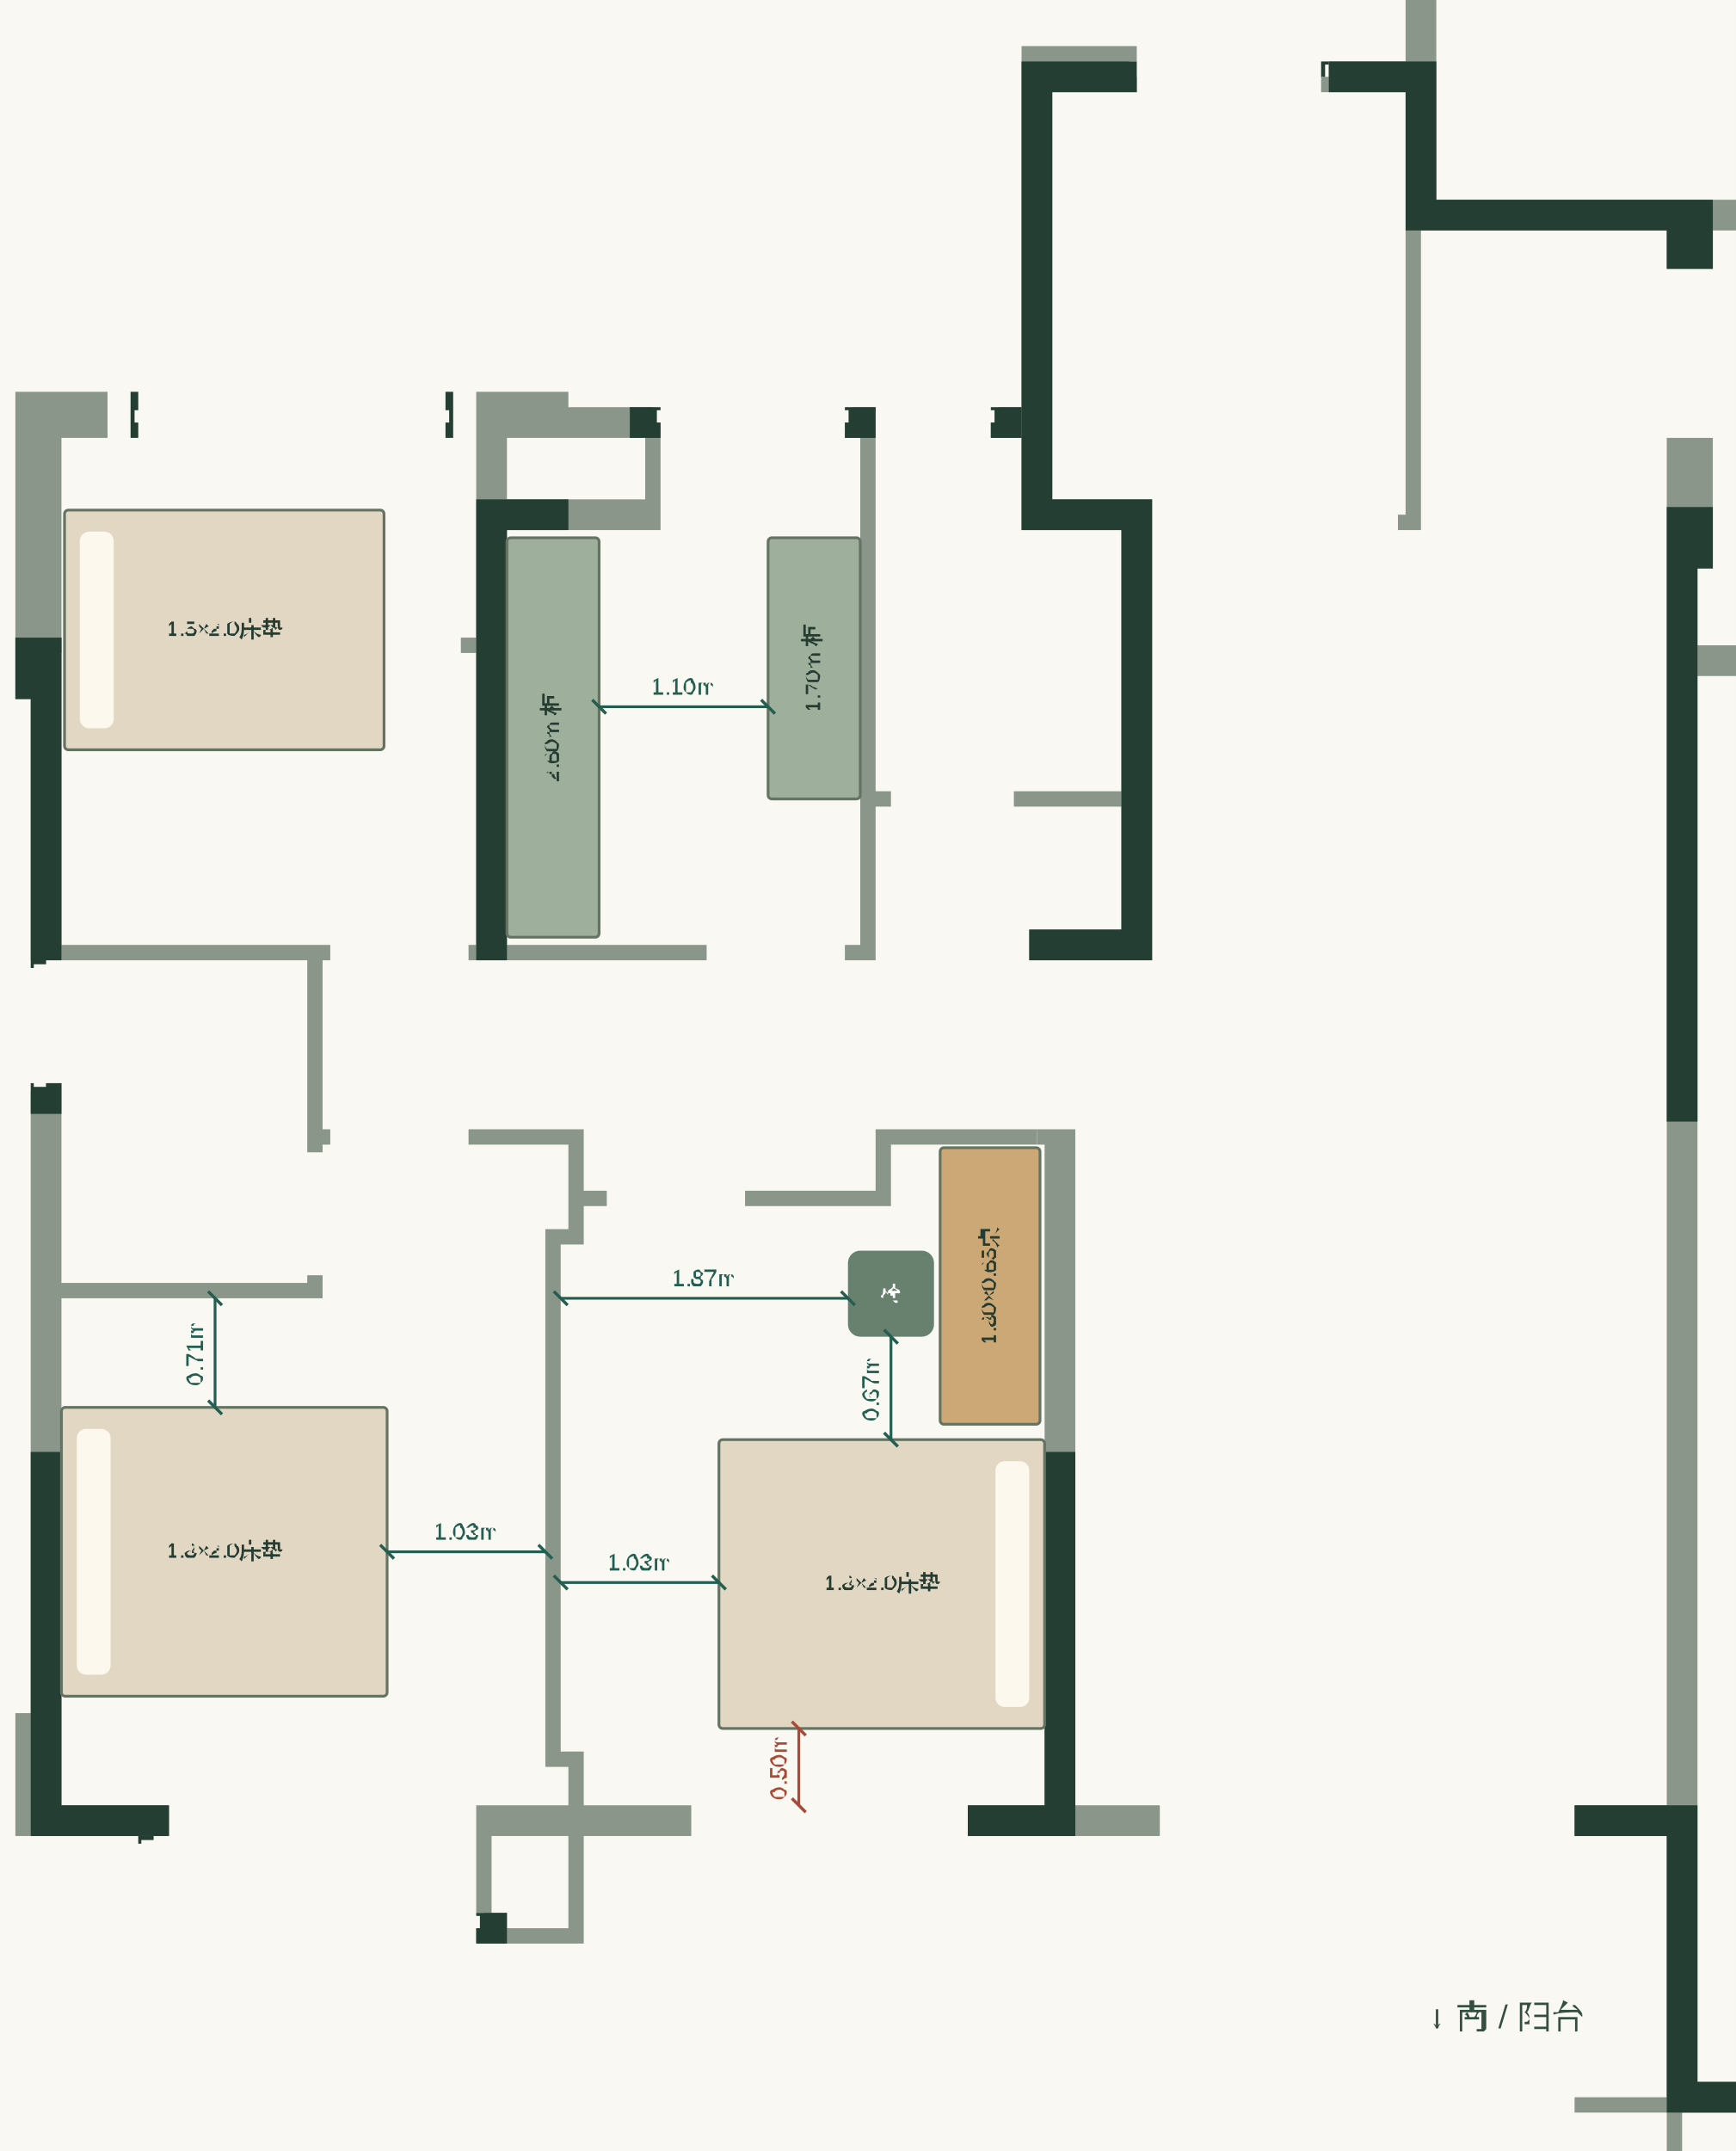
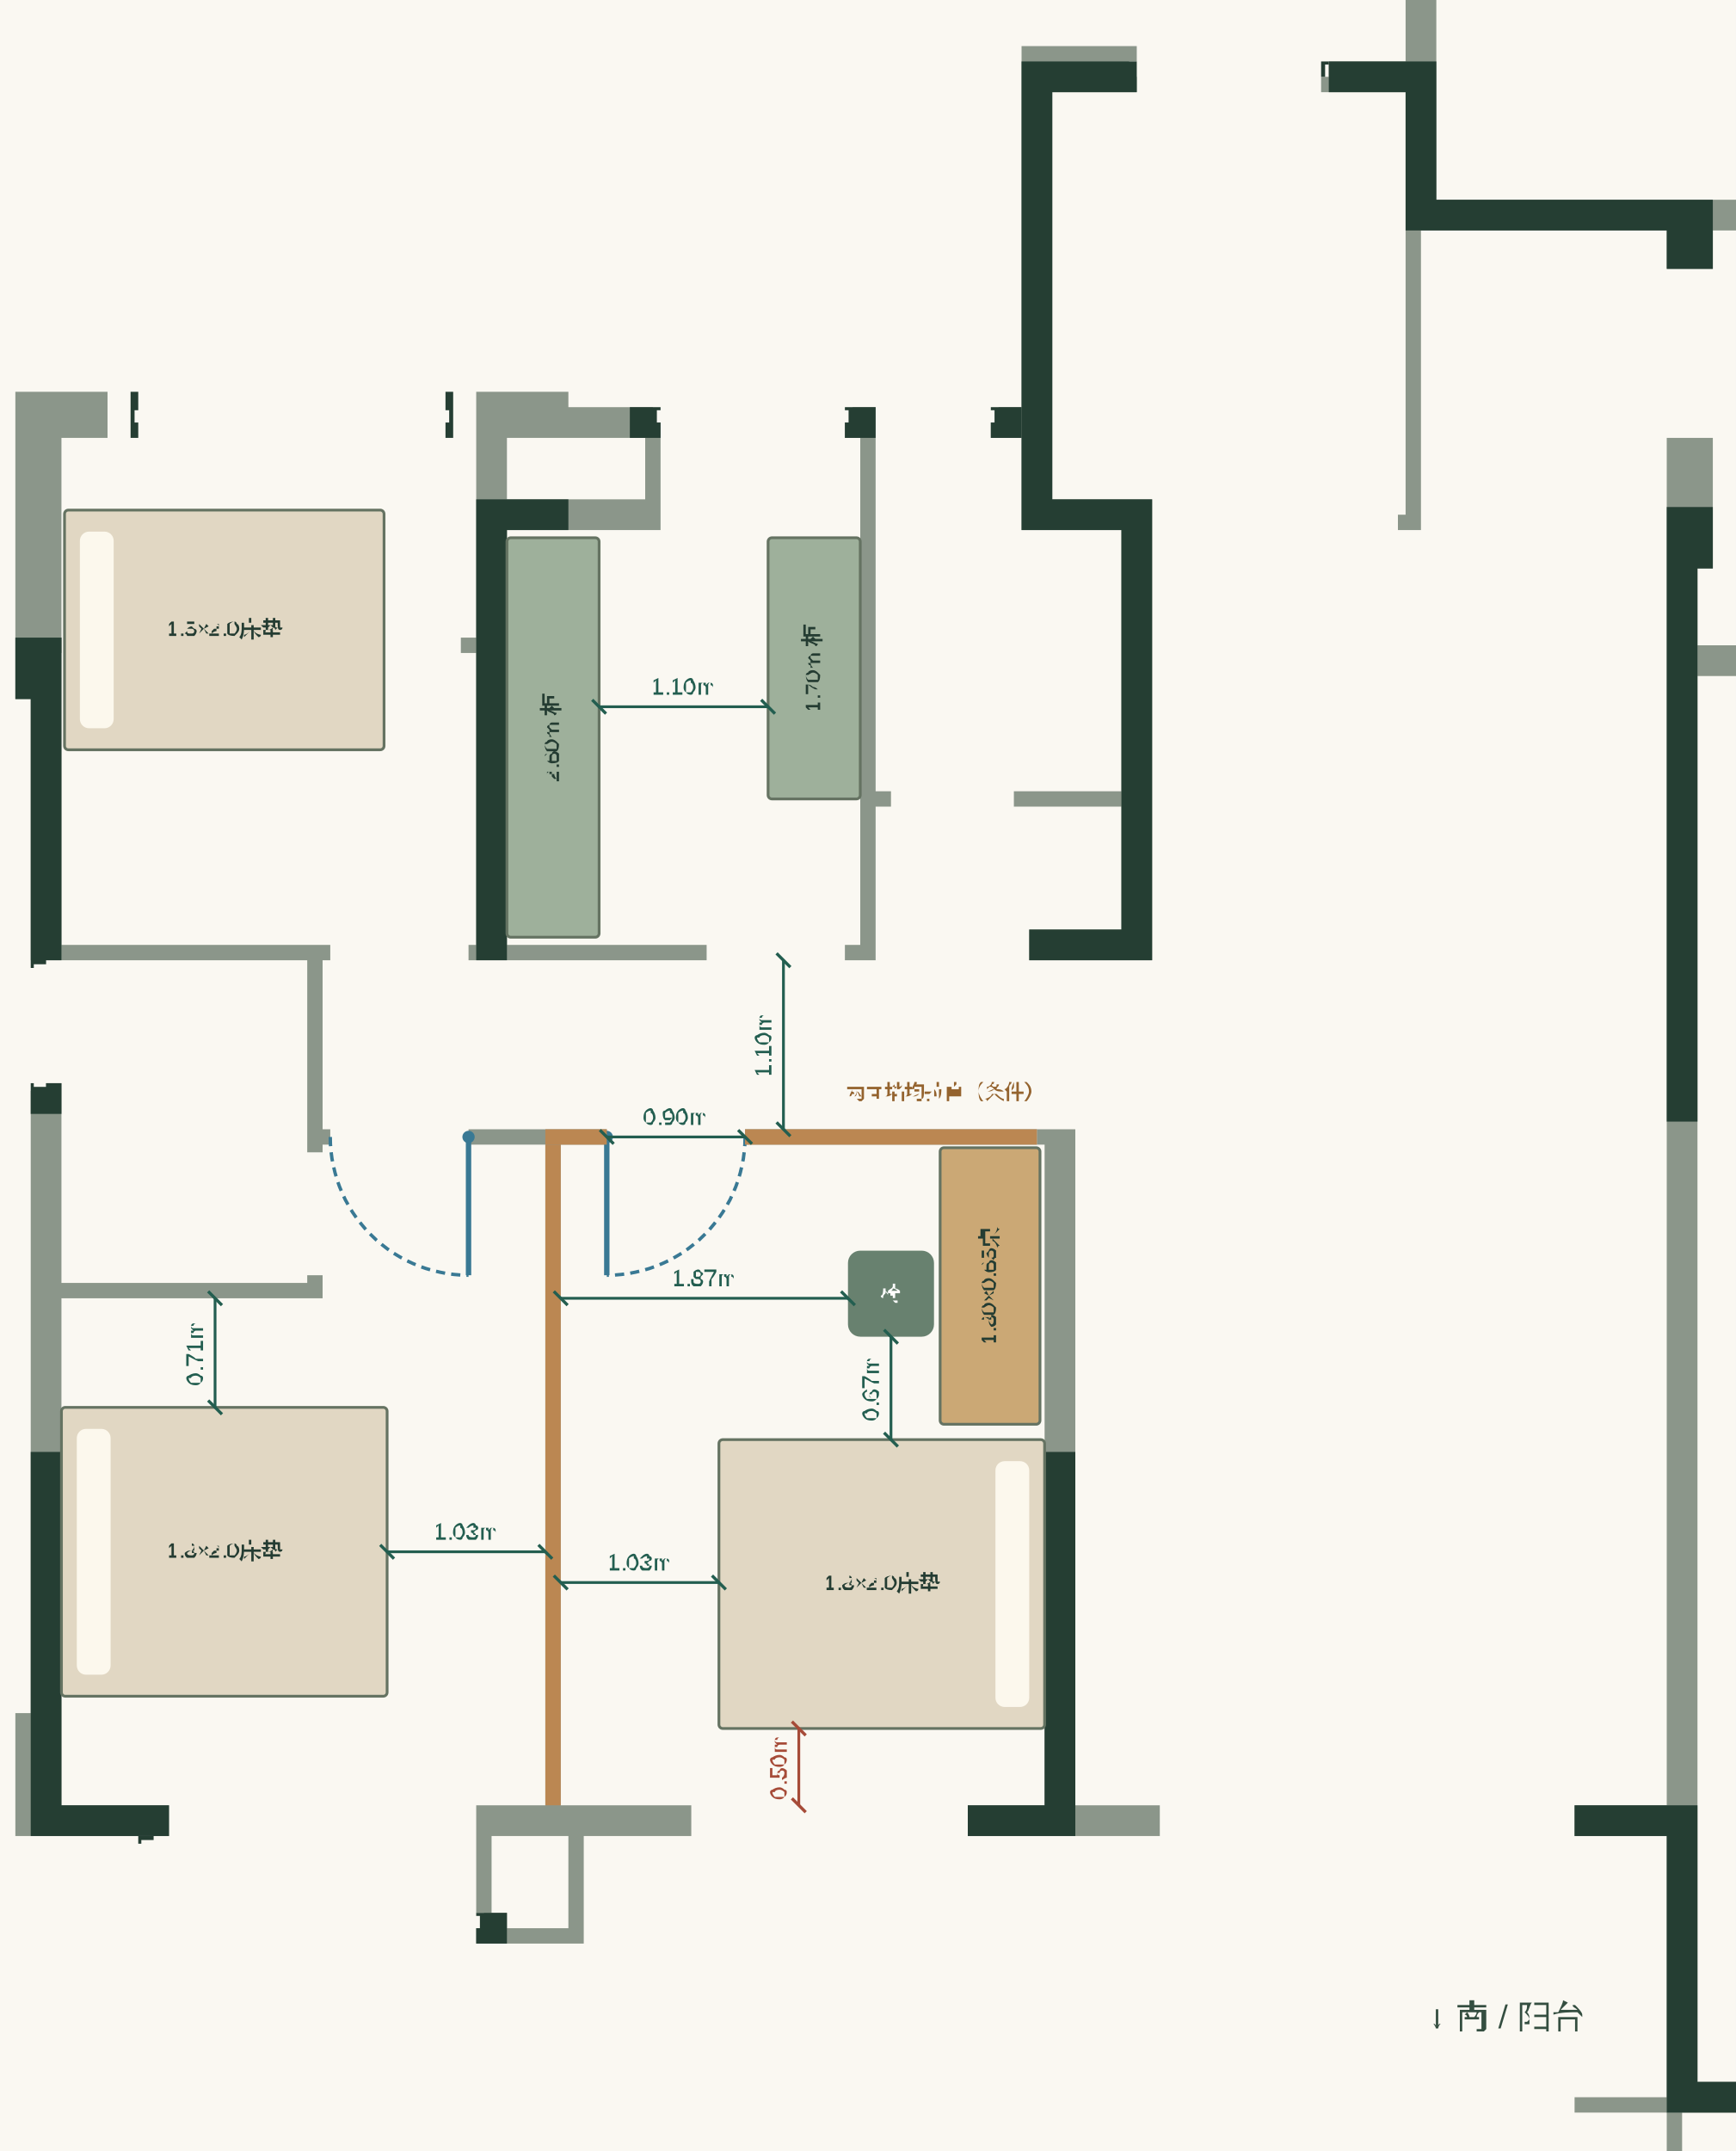
<svg xmlns="http://www.w3.org/2000/svg" viewBox="-.3 -.3 11.3 14" role="img" aria-label="04 集中收纳＋主卧电竞尺寸俯视图">
  <style>text{font-family:Arial,'PingFang SC',sans-serif}</style>
  <rect x="-.3" y="-.3" width="11.3" height="14" fill="#faf8f2" />
  <g fill="#8b968a">
    <path d="M11.45,-3.9L11.45,-2.65L11.65,-2.65L11.65,-3.9L13.85,-3.9L13.85,-1.7L13.4,-1.7L13.4,-1.5L13.85,-1.5L13.95,-1.5L14.25,-1.5L14.35,-1.5L14.45,-1.5L14.45,-1.5L14.55,-1.5L14.55,-1.8L14.45,-1.8L14.05,-1.8L14.05,-4.1L14.05,-4.3L13.1,-4.3L13.1,-4.1L11.55,-4.1L11.45,-4.1L11.35,-4.1L11.35,-4.08L11.35,-4L11.3,-4L11.3,-3.9L11.35,-3.9L11.45,-3.9Z" fill-rule="evenodd" />
    <path d="M8.35,0.3L8.85,0.3L8.85,1.1L8.85,1.2L8.85,3.05L8.8,3.05L8.8,3.15L8.95,3.15L8.95,1.2L10.55,1.2L10.55,1.45L10.85,1.45L10.85,1.2L11.55,1.2L11.65,1.2L12.55,1.2L12.55,1L11.65,1L11.65,0.7L11.45,0.7L11.45,1L10.85,1L9.05,1L9.05,0.1L9.05,-2.4L9.05,-3.9L9.75,-3.9L9.75,-4.1L9.75,-4.1L9.8,-4.1L9.8,-4.12L9.8,-4.3L8.85,-4.3L8.85,-4.1L8.85,-2.4L8.85,0.1L8.75,0.1L8.35,0.1L8.35,0.12L8.35,0.2L8.3,0.2L8.3,0.3L8.35,0.3Z" fill-rule="evenodd" />
    <path d="M13.75,1.2L14.35,1.2L14.55,1.2L15.35,1.2L15.35,1L14.55,1L14.55,0.6L14.45,0.6L14.35,0.6L14.25,0.6L14.15,0.6L14.15,0.95L13.75,0.95L13.75,1L13.75,1.2Z" fill-rule="evenodd" />
    <path d="M7,3.15L7,4.85L6.3,4.85L6.3,4.95L7,4.95L7,5.75L6.4,5.75L6.4,5.95L7.2,5.95L7.2,5.85L7.2,4.85L7.2,3.15L7.2,3.05L7.2,2.95L6.55,2.95L6.55,0.3L7.05,0.3L7.1,0.3L7.1,0.2L7.05,0.2L7.05,0.12L7.05,0.1L7.1,0.1L7.1,0L7.05,0L6.35,0L6.35,0.1L6.35,2.35L6.2,2.35L6.2,2.45L6.15,2.45L6.15,2.55L6.2,2.55L6.35,2.55L6.35,3.15L7,3.15Z" fill-rule="evenodd" />
    <path d="M12.5,3.2L12.5,3.9L12.25,3.9L12.25,4.1L12.6,4.1L12.6,5.5L12.9,5.5L12.9,5.4L12.7,5.4L12.7,4L12.7,3.4L14.15,3.4L15.2,3.4L15.2,3.725L15.3,3.725L15.4,3.725L15.4,3.2L15.2,3.2L15.05,3.2L15.05,2.7L16,2.7L16,2.5L14.95,2.5L14.35,2.5L14.25,2.5L14.15,2.5L13.9,2.5L13.9,2.6L14.15,2.6L14.15,3.2L12.6,3.2L12.6,2.6L12.9,2.6L12.9,2.5L12.6,2.5L12.5,2.5L12.5,2.6L12.5,3.2ZM14.35,2.6L14.95,2.6L14.95,3.2L14.35,3.2L14.35,2.6Z" fill-rule="evenodd" />
    <path d="M2.7,3.95L2.8,3.95L2.8,5.85L2.75,5.85L2.75,5.95L2.8,5.95L3,5.95L4.3,5.95L4.3,5.85L3,5.85L3,3.15L3.4,3.15L4,3.15L4,2.55L4,2.45L3.95,2.45L3.95,2.35L3.8,2.35L3.4,2.35L3.4,2.25L2.8,2.25L2.8,2.55L2.8,2.95L2.8,3.05L2.8,3.85L2.7,3.85L2.7,3.95ZM3.9,2.95L3.4,2.95L3,2.95L3,2.55L3.4,2.55L3.8,2.55L3.9,2.55L3.9,2.95Z" fill-rule="evenodd" />
    <path d="M5.5,4.85L5.4,4.85L5.4,2.55L5.4,2.45L5.4,2.37L5.4,2.35L5.35,2.35L5.25,2.35L5.25,2.45L5.2,2.45L5.2,2.55L5.25,2.55L5.3,2.55L5.3,4.85L5.3,5.85L5.2,5.85L5.2,5.95L5.4,5.95L5.4,4.95L5.5,4.95L5.5,4.85Z" fill-rule="evenodd" />
    <path d="M1.7,7.05L1.7,7.2L1.8,7.2L1.8,7.15L1.85,7.15L1.85,7.05L1.8,7.05L1.8,5.95L1.85,5.95L1.85,5.85L1.7,5.85L0.1,5.85L0.1,3.95L0.102,3.95L0.102,3.85L0.1,3.85L0.1,2.55L0.4,2.55L0.4,2.25L-0.1,2.25L-0.2,2.25L-0.2,3.85L-0.2,4.25L-0.1,4.25L-0.1,5.95L0,5.95L0.1,5.95L1.7,5.95L1.7,7.05Z" fill-rule="evenodd" />
    <path d="M16.7,5.4L16.65,5.4L16.65,5.5L16.7,5.5L16.7,5.42L16.7,5.4Z" fill-rule="evenodd" />
    <path d="M15.4,7.3L14.7,7.3L14.7,5.6L15.2,5.6L15.4,5.6L15.4,5.5L15.4,5.4L15.4,5.025L15.3,5.025L15.2,5.025L15.2,5.4L14.7,5.4L14.5,5.4L14.5,5.5L14.5,7.3L14.5,8.5L14.7,8.5L15.3,8.5L15.3,8.4L14.7,8.4L14.7,7.4L15.4,7.4L15.4,7.3Z" fill-rule="evenodd" />
    <path d="M17.5,8.6L17.6,8.6L17.6,8.5L19.1,8.5L19.2,8.5L19.2,8.4L19.1,8.4L19.1,5.6L19.15,5.6L19.3,5.6L19.35,5.6L19.35,5.5L19.3,5.5L19.3,5.4L19.15,5.4L19.1,5.4L18.7,5.4L18.55,5.4L18.55,5.5L18.5,5.5L18.5,5.6L18.55,5.6L18.7,5.6L19,5.6L19,8.4L17.4,8.4L17.4,8.5L17.5,8.5L17.5,8.6Z" fill-rule="evenodd" />
    <path d="M16.5,8.5L16.5,8.4L16.4,8.4L16.4,5.6L16.3,5.6L16.3,7.3L16.2,7.3L16.2,7.4L16.3,7.4L16.3,8.5L16.5,8.5Z" fill-rule="evenodd" />
    <path d="M10.55,13.35L10.05,13.35L9.95,13.35L9.95,13.45L10.05,13.45L10.55,13.45L10.55,13.85L10.65,13.85L10.65,13.45L10.75,13.45L11.4,13.45L11.4,13.25L10.75,13.25L10.75,11.55L10.75,11.45L10.75,7L10.75,4.1L11.15,4.1L11.15,3.9L10.75,3.9L10.75,3.4L10.85,3.4L10.85,3L10.85,2.55L10.55,2.55L10.55,3L10.55,3.9L10.55,7L10.55,11.45L9.95,11.45L9.95,11.65L10.55,11.65L10.55,13.35Z" fill-rule="evenodd" />
    <path d="M0.8,11.65L0.8,11.45L0.1,11.45L0.1,9.15L0.1,8.15L1.8,8.15L1.8,8L1.7,8L1.7,8.05L0.1,8.05L0.1,6.95L0.1,6.8L0.1,6.75L0,6.75L0,6.8L-0.1,6.8L-0.1,6.95L-0.1,8.05L-0.1,9.15L-0.1,9.15L-0.1,10.85L-0.2,10.85L-0.2,11.65L-0.1,11.65L0.6,11.65L0.7,11.65L0.8,11.65Z" fill-rule="evenodd" />
    <path d="M6.45,7.05L6.45,7.15L6.5,7.15L6.5,9.15L6.5,11.45L6,11.45L6,11.65L6.6,11.65L6.7,11.65L7.25,11.65L7.25,11.45L6.7,11.45L6.7,9.15L6.7,7.05L6.45,7.05Z" fill-rule="evenodd" />
    <path d="M20.8,10.95L20.8,13.25L20.2,13.25L20.1,13.25L20.1,13.45L20.1,13.85L20.1,13.95L20.15,13.95L20.15,14.05L20.3,14.05L20.9,14.05L21.5,14.05L21.65,14.05L21.65,13.95L21.7,13.95L21.7,13.85L21.7,13.45L21.7,13.25L21.6,13.25L21,13.25L21,10.95L21,8.5L21.8,8.5L21.8,8.4L21,8.4L21,5.6L21.65,5.6L21.65,5.5L21.65,5.4L21,5.4L20.8,5.4L20.15,5.4L20.15,5.5L20.15,5.6L20.8,5.6L20.8,8.4L20,8.4L20,8.5L20.8,8.5L20.8,10.95ZM20.2,13.45L20.8,13.45L21,13.45L21.6,13.45L21.6,13.85L21.5,13.85L21.5,13.95L20.9,13.95L20.3,13.95L20.3,13.85L20.2,13.85L20.2,13.45Z" fill-rule="evenodd" />
    <path d="M14.1,13.25L14.1,13.45L14.5,13.45L14.6,13.45L15.1,13.45L15.1,13.25L14.7,13.25L14.7,10.7L14.7,9.7L14.8,9.7L14.8,9.6L14.5,9.6L14.5,13.25L14.1,13.25Z" fill-rule="evenodd" />
    <path d="M18.1,14.15L18.25,14.15L18.3,14.15L18.3,14.05L18.25,14.05L18.25,13.95L18.3,13.95L18.3,13.25L17.6,13.25L17.6,9.7L17.6,9.5L17.5,9.5L17.5,9.6L15.7,9.6L15.7,9.7L17.5,9.7L17.5,13.25L16.9,13.25L16.9,13.45L17.5,13.45L17.5,14.15L18.1,14.15ZM18.1,14.05L17.6,14.05L17.6,13.45L18.2,13.45L18.2,13.95L18.1,13.95L18.1,14.05Z" fill-rule="evenodd" />
    <path d="M10.85,15.15L10.85,14.85L10.55,14.85L10.55,15.05L10.05,15.05L9.95,15.05L9.95,15.15L10.85,15.15Z" fill-rule="evenodd" />
    <path d="M27.95,-1.5L28.4,-1.5L28.4,-1.7L27.95,-1.7L27.95,-3.9L30.15,-3.9L30.15,-2.65L30.35,-2.65L30.35,-3.9L30.35,-3.9L30.45,-3.9L30.5,-3.9L30.5,-4L30.45,-4L30.45,-4.08L30.45,-4.1L30.35,-4.1L30.25,-4.1L28.7,-4.1L28.7,-4.3L27.75,-4.3L27.75,-4.1L27.75,-1.8L27.35,-1.8L27.25,-1.8L27.25,-1.5L27.35,-1.5L27.35,-1.5L27.45,-1.5L27.55,-1.5L27.85,-1.5L27.95,-1.5Z" fill-rule="evenodd" />
    <path d="M30.95,1.45L31.25,1.45L31.25,1.2L32.85,1.2L32.85,3.15L33,3.15L33,3.05L32.95,3.05L32.95,1.2L32.95,1.1L32.95,0.3L33.45,0.3L33.5,0.3L33.5,0.2L33.45,0.2L33.45,0.12L33.45,0.1L33.05,0.1L32.95,0.1L32.95,-2.4L32.95,-4.1L32.95,-4.3L32,-4.3L32,-4.12L32,-4.1L32.05,-4.1L32.05,-4.1L32.05,-3.9L32.75,-3.9L32.75,-2.4L32.75,0.1L32.75,1L30.95,1L30.35,1L30.35,0.7L30.15,0.7L30.15,1L29.25,1L29.25,1.2L30.25,1.2L30.95,1.2L30.95,1.45Z" fill-rule="evenodd" />
    <path d="M26.45,1L26.45,1.2L27.1,1.2L27.35,1.2L27.45,1.2L28.05,1.2L28.05,1L28.05,0.95L27.55,0.95L27.55,0.6L27.45,0.6L27.35,0.6L27.25,0.6L27.25,0.95L27.1,0.95L27.1,1L26.45,1Z" fill-rule="evenodd" />
    <path d="M34.6,3.15L34.6,4.85L34.6,5.85L34.6,5.95L35.4,5.95L35.4,5.75L34.8,5.75L34.8,4.95L35.5,4.95L35.5,4.85L34.8,4.85L34.8,3.15L35.45,3.15L35.45,2.55L35.6,2.55L35.65,2.55L35.65,2.45L35.6,2.45L35.6,2.35L35.45,2.35L35.45,0.1L35.45,0L34.75,0L34.7,0L34.7,0.1L34.75,0.1L34.75,0.12L34.75,0.2L34.7,0.2L34.7,0.3L34.75,0.3L35.25,0.3L35.25,2.95L34.6,2.95L34.6,3.05L34.6,3.15Z" fill-rule="evenodd" />
    <path d="M29.1,3.4L29.1,4L29.1,5.4L28.9,5.4L28.9,5.5L29.2,5.5L29.2,4.1L29.55,4.1L29.55,3.9L29.3,3.9L29.3,3.2L29.3,2.5L28.75,2.5L28.75,2.6L29.2,2.6L29.2,3.2L27.3,3.2L27.3,2.6L27.75,2.6L27.75,2.5L27.3,2.5L27.1,2.5L26.5,2.5L25.8,2.5L25.8,2.7L26.4,2.7L26.4,3.2L26.4,3.725L26.5,3.725L26.6,3.725L26.6,3.4L27.2,3.4L27.3,3.4L29.1,3.4ZM27.1,2.7L27.1,3.2L26.6,3.2L26.5,3.2L26.5,2.7L27.1,2.7Z" fill-rule="evenodd" />
    <path d="M38.8,5.95L39,5.95L39.05,5.95L39.05,5.85L39,5.85L39,3.95L39.1,3.95L39.1,3.85L39,3.85L39,3.05L39,2.95L39,2.55L39,2.25L38.4,2.25L38.4,2.35L38,2.35L37.85,2.35L37.85,2.45L37.8,2.45L37.8,2.55L37.8,3.15L38.4,3.15L38.8,3.15L38.8,5.85L37.5,5.85L37.5,5.95L38.8,5.95ZM38.8,2.55L38.8,2.95L38.4,2.95L37.9,2.95L37.9,2.55L38,2.55L38.4,2.55L38.8,2.55Z" fill-rule="evenodd" />
    <path d="M36.4,2.55L36.4,4.85L36.3,4.85L36.3,4.95L36.4,4.95L36.4,5.95L36.6,5.95L36.6,5.85L36.5,5.85L36.5,4.85L36.5,2.55L36.55,2.55L36.6,2.55L36.6,2.45L36.55,2.45L36.55,2.35L36.45,2.35L36.4,2.35L36.4,2.37L36.4,2.45L36.4,2.55Z" fill-rule="evenodd" />
    <path d="M39.95,7.05L39.95,7.15L40,7.15L40,7.2L40.1,7.2L40.1,7.05L40.1,5.95L41.7,5.95L41.8,5.95L41.9,5.95L41.9,4.25L42,4.25L42,3.85L42,2.25L41.9,2.25L41.4,2.25L41.4,2.55L41.7,2.55L41.7,3.85L40,3.85L40,3.95L41.7,3.95L41.7,5.85L40.1,5.85L39.95,5.85L39.95,5.95L40,5.95L40,7.05L39.95,7.05Z" fill-rule="evenodd" />
    <path d="M25.1,5.4L25.1,5.42L25.1,5.5L25.15,5.5L25.15,5.4L25.1,5.4Z" fill-rule="evenodd" />
    <path d="M26.4,7.4L27.1,7.4L27.1,8.4L26.5,8.4L26.5,8.5L27.1,8.5L27.3,8.5L27.3,7.3L27.3,5.5L27.3,5.4L27.1,5.4L26.6,5.4L26.6,5.025L26.5,5.025L26.4,5.025L26.4,5.4L26.4,5.5L26.4,5.6L26.6,5.6L27.1,5.6L27.1,7.3L26.4,7.3L26.4,7.4Z" fill-rule="evenodd" />
    <path d="M22.7,5.6L22.7,8.4L22.6,8.4L22.6,8.5L22.7,8.5L24.2,8.5L24.2,8.6L24.3,8.6L24.3,8.5L24.4,8.5L24.4,8.4L22.8,8.4L22.8,5.6L23.1,5.6L23.25,5.6L23.3,5.6L23.3,5.5L23.25,5.5L23.25,5.4L23.1,5.4L22.7,5.4L22.65,5.4L22.5,5.4L22.5,5.5L22.45,5.5L22.45,5.6L22.5,5.6L22.65,5.6L22.7,5.6Z" fill-rule="evenodd" />
    <path d="M25.6,7.4L25.6,7.3L25.5,7.3L25.5,5.6L25.4,5.6L25.4,8.4L25.3,8.4L25.3,8.5L25.5,8.5L25.5,7.4L25.6,7.4Z" fill-rule="evenodd" />
    <path d="M31.05,13.25L30.4,13.25L30.4,13.45L31.05,13.45L31.15,13.45L31.15,13.85L31.25,13.85L31.25,13.45L31.75,13.45L31.85,13.45L31.85,13.35L31.75,13.35L31.25,13.35L31.25,11.65L31.85,11.65L31.85,11.45L31.25,11.45L31.25,7L31.25,3.9L31.25,3L31.25,2.55L30.95,2.55L30.95,3L30.95,3.4L31.05,3.4L31.05,3.9L30.65,3.9L30.65,4.1L31.05,4.1L31.05,7L31.05,11.45L31.05,11.55L31.05,13.25Z" fill-rule="evenodd" />
    <path d="M42,11.65L42,10.85L41.9,10.85L41.9,9.15L41.9,9.15L41.9,8.05L41.9,6.95L41.9,6.8L41.8,6.8L41.8,6.75L41.7,6.75L41.7,6.8L41.7,6.95L41.7,8.05L40.1,8.05L40.1,8L40,8L40,8.15L41.7,8.15L41.7,9.15L41.7,11.45L41,11.45L41,11.65L41.1,11.65L41.2,11.65L41.9,11.65L42,11.65Z" fill-rule="evenodd" />
    <path d="M35.35,7.05L35.1,7.05L35.1,9.15L35.1,11.45L34.55,11.45L34.55,11.65L35.1,11.65L35.2,11.65L35.8,11.65L35.8,11.45L35.3,11.45L35.3,9.15L35.3,7.15L35.35,7.15L35.35,7.05Z" fill-rule="evenodd" />
    <path d="M36.3,7.55L38.3,7.55L38.3,11.45L37.6,11.45L37.6,11.65L38.3,11.65L38.3,12.35L38.8,12.35L38.95,12.35L39,12.35L39,12.25L38.95,12.25L38.95,12.15L39,12.15L39,11.45L38.4,11.45L38.4,7.45L38.4,7.15L39.05,7.15L39.05,7.05L38.3,7.05L38.3,7.45L36.4,7.45L36.4,7.05L36.25,7.05L36.25,7.15L36.3,7.15L36.3,7.55ZM38.4,12.25L38.4,11.65L38.9,11.65L38.9,12.15L38.8,12.15L38.8,12.25L38.4,12.25Z" fill-rule="evenodd" />
    <path d="M27.3,13.25L27.3,9.6L27,9.6L27,9.7L27.1,9.7L27.1,10.7L27.1,13.25L26.7,13.25L26.7,13.45L27.2,13.45L27.3,13.45L27.7,13.45L27.7,13.25L27.3,13.25Z" fill-rule="evenodd" />
    <path d="M24.2,9.7L24.2,13.25L23.5,13.25L23.5,13.95L23.55,13.95L23.55,14.05L23.5,14.05L23.5,14.15L23.55,14.15L23.7,14.15L24.3,14.15L24.3,13.45L24.9,13.45L24.9,13.25L24.3,13.25L24.3,9.7L26.1,9.7L26.1,9.6L24.3,9.6L24.3,9.5L24.2,9.5L24.2,9.7ZM24.2,13.45L24.2,14.05L23.7,14.05L23.7,13.95L23.6,13.95L23.6,13.45L24.2,13.45Z" fill-rule="evenodd" />
    <path d="M31.85,15.15L31.85,15.05L31.75,15.05L31.25,15.05L31.25,14.85L30.95,14.85L30.95,15.15L31.85,15.15Z" fill-rule="evenodd" />
-     <path d="M6.45,7.05L5.55,7.05L5.4,7.05L5.4,7.45L4.55,7.45L4.55,7.55L5.5,7.55L5.5,7.15L5.55,7.15L6.45,7.15L6.45,7.05Z" fill-rule="evenodd" />
-     <path d="M2.75,7.15L3.4,7.15L3.4,7.45L3.4,7.7L3.25,7.7L3.25,7.8L3.25,11.1L3.25,11.2L3.4,11.2L3.4,11.45L2.8,11.45L2.8,12.15L2.85,12.15L2.85,12.25L2.8,12.25L2.8,12.35L2.85,12.35L3,12.35L3.5,12.35L3.5,11.65L4.2,11.65L4.2,11.45L3.5,11.45L3.5,11.2L3.5,11.1L3.4,11.1L3.35,11.1L3.35,7.8L3.4,7.8L3.5,7.8L3.5,7.7L3.5,7.55L3.65,7.55L3.65,7.45L3.5,7.45L3.5,7.05L2.75,7.05L2.75,7.15ZM3,12.25L3,12.15L2.9,12.15L2.9,11.65L3.4,11.65L3.4,12.25L3,12.25Z" fill-rule="evenodd" />
+     <path d="M5.4,7.15L5.5,7.15L5.55,7.15L6.45,7.15L6.45,7.05L5.55,7.05L5.4,7.05L4.55,7.05L4.55,7.15L5.4,7.15Z" fill-rule="evenodd" />
+     <path d="M3.25,11.45L2.8,11.45L2.8,12.15L2.85,12.15L2.85,12.25L2.8,12.25L2.8,12.35L2.85,12.35L3,12.35L3.5,12.35L3.5,11.65L4.2,11.65L4.2,11.45L3.5,11.45L3.4,11.45L3.35,11.45L3.35,7.15L3.65,7.15L3.65,7.05L3.35,7.05L3.25,7.05L2.75,7.05L2.75,7.15L3.25,7.15L3.25,11.45ZM3,12.15L2.9,12.15L2.9,11.65L3.4,11.65L3.4,12.25L3,12.25L3,12.15Z" fill-rule="evenodd" />
  </g>
  <path d="M3.8,2.35L3.8,2.55L3.95,2.55L4,2.55L4,2.45L3.976,2.45L3.976,2.37L4,2.37L4,2.35L3.95,2.35L3.8,2.35Z" fill="#253e33" />
  <path d="M2.8,2.95L2.8,5.95L3,5.95L3,3.15L3.4,3.15L3.4,2.95L2.8,2.95Z" fill="#253e33" />
  <path d="M-0.2,3.85L-0.2,4.25L-0.1,4.25L-0.1,5.95L-0.1,5.95L-0.1,6L-0.08,6L-0.08,5.976L0,5.976L0,5.95L0.048,5.95L0.1,5.95L0.1,5.95L0.1,3.85L-0.2,3.85Z" fill="#253e33" />
  <path d="M-0.1,6.95L0.1,6.95L0.1,6.8L0.1,6.75L0,6.75L0,6.774L-0.08,6.774L-0.08,6.75L-0.1,6.75L-0.1,6.8L-0.1,6.95Z" fill="#253e33" />
  <path d="M0.8,11.65L0.8,11.45L0.1,11.45L0.1,9.15L-0.1,9.15L-0.1,9.15L-0.1,10.85L-0.1,10.85L-0.1,11.65L0.8,11.65Z" fill="#253e33" />
  <path d="M2.85,12.15L2.8,12.15L2.8,12.17L2.824,12.17L2.824,12.25L2.8,12.25L2.8,12.35L2.85,12.35L3,12.35L3,12.15L2.85,12.15Z" fill="#253e33" />
  <path d="M7.05,0.1L7.05,0.1L7.05,0.1L6.35,0.1L6.35,3.15L7,3.15L7,5.75L6.4,5.75L6.4,5.95L7.2,5.95L7.2,2.95L6.55,2.95L6.55,0.3L7.05,0.3L7.05,0.3L7.1,0.3L7.1,0.2L7.1,0.2L7.1,0.1L7.1,0.1L7.05,0.1Z" fill="#253e33" />
  <path d="M5.35,2.35L5.25,2.35L5.2,2.35L5.2,2.37L5.224,2.37L5.224,2.45L5.2,2.45L5.2,2.55L5.25,2.55L5.4,2.55L5.4,2.35L5.4,2.35L5.35,2.35Z" fill="#253e33" />
  <path d="M6.15,2.45L6.15,2.55L6.2,2.55L6.35,2.55L6.35,2.35L6.2,2.35L6.15,2.35L6.15,2.37L6.174,2.37L6.174,2.45L6.15,2.45Z" fill="#253e33" />
  <path d="M6.7,11.65L6.7,9.15L6.5,9.15L6.5,11.45L6,11.45L6,11.65L6.7,11.65Z" fill="#253e33" />
  <path d="M0.6,2.45L0.576,2.45L0.576,2.37L0.6,2.37L0.6,2.35L0.6,2.25L0.55,2.25L0.55,2.35L0.55,2.45L0.55,2.55L0.6,2.55L0.6,2.45Z" fill="#253e33" />
  <path d="M2.624,2.37L2.624,2.45L2.6,2.45L2.6,2.55L2.65,2.55L2.65,2.45L2.65,2.35L2.65,2.25L2.6,2.25L2.6,2.35L2.6,2.37L2.624,2.37Z" fill="#253e33" />
  <path d="M0.7,11.65L0.6,11.65L0.6,11.7L0.62,11.7L0.62,11.676L0.7,11.676L0.7,11.65Z" fill="#253e33" />
  <path d="M8.3,0.2L8.326,0.2L8.326,0.12L8.35,0.12L8.35,0.1L8.3,0.1L8.3,0.2Z" fill="#253e33" />
  <path d="M10.85,1.45L10.85,1L9.05,1L9.05,0.1L8.35,0.1L8.35,0.3L8.85,0.3L8.85,1.2L10.55,1.2L10.55,1.45L10.85,1.45Z" fill="#253e33" />
  <path d="M10.85,3L10.55,3L10.55,7L10.75,7L10.75,3.4L10.85,3.4L10.85,3Z" fill="#253e33" />
  <path d="M9.95,11.45L9.95,11.65L10.55,11.65L10.55,13.45L11.4,13.45L11.4,13.25L10.75,13.25L10.75,11.45L9.95,11.45Z" fill="#253e33" />
  <g>
    <rect x="4.38" y="9.07" width="2.12" height="1.88" rx=".025" fill="#e1d7c3" stroke="#657362" stroke-width=".018" />
    <rect x="6.18" y="9.21" width=".22" height="1.6" fill="#fcf8ed" rx=".06" />
    <text transform="translate(5.44 10.01) rotate(0)" text-anchor="middle" dominant-baseline="middle" font-size=".14" fill="#243c32">1.8×2.0床垫</text>
  </g>
  <g>
    <rect x="0.1" y="8.86" width="2.12" height="1.88" rx=".025" fill="#e1d7c3" stroke="#657362" stroke-width=".018" />
    <rect x="0.2" y="9" width=".22" height="1.6" fill="#fcf8ed" rx=".06" />
    <text transform="translate(1.16 9.8) rotate(0)" text-anchor="middle" dominant-baseline="middle" font-size=".14" fill="#243c32">1.8×2.0床垫</text>
  </g>
  <g>
    <rect x="0.12" y="3.02" width="2.08" height="1.56" rx=".025" fill="#e1d7c3" stroke="#657362" stroke-width=".018" />
    <rect x="0.22" y="3.16" width=".22" height="1.28" fill="#fcf8ed" rx=".06" />
    <text transform="translate(1.16 3.8) rotate(0)" text-anchor="middle" dominant-baseline="middle" font-size=".14" fill="#243c32">1.5×2.0床垫</text>
  </g>
  <g>
    <rect x="5.82" y="7.17" width="0.65" height="1.8" rx=".025" fill="#cba875" stroke="#657362" stroke-width=".018" />
    <text transform="translate(6.145 8.07) rotate(-90)" text-anchor="middle" dominant-baseline="middle" font-size=".14" fill="#243c32">1.80×0.65桌</text>
  </g>
  <g>
    <rect x="3" y="3.2" width="0.6" height="2.6" rx=".025" fill="#9eb09b" stroke="#657362" stroke-width=".018" />
    <text transform="translate(3.3 4.5) rotate(-90)" text-anchor="middle" dominant-baseline="middle" font-size=".14" fill="#243c32">2.60m 柜</text>
  </g>
  <g>
    <rect x="4.7" y="3.2" width="0.6" height="1.7" rx=".025" fill="#9eb09b" stroke="#657362" stroke-width=".018" />
    <text transform="translate(5 4.05) rotate(-90)" text-anchor="middle" dominant-baseline="middle" font-size=".14" fill="#243c32">1.70m 柜</text>
  </g>
  <rect x="5.22" y="7.84" width="0.56" height="0.56" rx=".08" fill="#68816f" />
  <text x="5.5" y="8.165" font-size=".13" text-anchor="middle" fill="white">椅</text>
+   <path d="M1.85,7.1L1.851,7.147L1.855,7.194L1.861,7.241L1.87,7.287L1.881,7.333L1.894,7.378L1.91,7.423L1.928,7.466L1.948,7.509L1.971,7.55L1.995,7.59L2.022,7.629L2.051,7.666L2.081,7.702L2.114,7.736L2.148,7.769L2.184,7.799L2.221,7.828L2.26,7.855L2.3,7.879L2.341,7.902L2.384,7.922L2.427,7.94L2.472,7.956L2.517,7.969L2.563,7.98L2.609,7.989L2.656,7.995L2.703,7.999L2.75,8" fill="none" stroke="#397994" stroke-width=".022" stroke-dasharray=".06 .04" />
+   <path d="M2.75,7.1v0.9" stroke="#397994" stroke-width=".035" />
+   <circle cx="2.75" cy="7.1" r=".04" fill="#397994" />
+   <path d="M4.55,7.1L4.549,7.147L4.545,7.194L4.539,7.241L4.53,7.287L4.519,7.333L4.506,7.378L4.49,7.423L4.472,7.466L4.452,7.509L4.429,7.55L4.405,7.59L4.378,7.629L4.349,7.666L4.319,7.702L4.286,7.736L4.252,7.769L4.216,7.799L4.179,7.828L4.14,7.855L4.1,7.879L4.059,7.902L4.016,7.922L3.973,7.94L3.928,7.956L3.883,7.969L3.837,7.98L3.791,7.989L3.744,7.995L3.697,7.999L3.65,8" fill="none" stroke="#397994" stroke-width=".022" stroke-dasharray=".06 .04" />
+   <path d="M3.65,7.1v0.9" stroke="#397994" stroke-width=".035" />
+   <circle cx="3.65" cy="7.1" r=".04" fill="#397994" />
+   <rect x="3.25" y="7.05" width=".40" height=".1" fill="#bb8752" />
+   <rect x="4.55" y="7.05" width="1.9" height=".1" fill="#bb8752" />
+   <text x="5.85" y="6.85" font-size=".13" text-anchor="middle" fill="#94632e">两面墙均拉直（条件）</text>
+   <rect x="3.25" y="7.15" width=".1" height="4.3" fill="#bb8752" />
  <path d="M2.22,9.8L3.25,9.8" stroke="#235e50" stroke-width=".018" />
  <path d="M2.175,9.755l.09,.09" stroke="#235e50" stroke-width=".02" />
  <path d="M3.205,9.755l.09,.09" stroke="#235e50" stroke-width=".02" />
  <text transform="translate(2.735,9.8) rotate(0)" y="-.08" text-anchor="middle" font-size=".15" fill="#235e50" stroke="#faf8f2" stroke-width=".05" paint-order="stroke">1.03m</text>
  <path d="M3.35,10L4.38,10" stroke="#235e50" stroke-width=".018" />
  <path d="M3.305,9.955l.09,.09" stroke="#235e50" stroke-width=".02" />
  <path d="M4.335,9.955l.09,.09" stroke="#235e50" stroke-width=".02" />
  <text transform="translate(3.865,10) rotate(0)" y="-.08" text-anchor="middle" font-size=".15" fill="#235e50" stroke="#faf8f2" stroke-width=".05" paint-order="stroke">1.03m</text>
  <path d="M3.6,4.3L4.7,4.3" stroke="#235e50" stroke-width=".018" />
  <path d="M3.555,4.255l.09,.09" stroke="#235e50" stroke-width=".02" />
  <path d="M4.655,4.255l.09,.09" stroke="#235e50" stroke-width=".02" />
  <text transform="translate(4.15,4.3) rotate(0)" y="-.08" text-anchor="middle" font-size=".15" fill="#235e50" stroke="#faf8f2" stroke-width=".05" paint-order="stroke">1.10m</text>
  <path d="M3.35,8.15L5.22,8.15" stroke="#235e50" stroke-width=".018" />
  <path d="M3.305,8.105l.09,.09" stroke="#235e50" stroke-width=".02" />
  <path d="M5.175,8.105l.09,.09" stroke="#235e50" stroke-width=".02" />
  <text transform="translate(4.285,8.15) rotate(0)" y="-.08" text-anchor="middle" font-size=".15" fill="#235e50" stroke="#faf8f2" stroke-width=".05" paint-order="stroke">1.87m</text>
  <path d="M5.5,8.4L5.5,9.07" stroke="#235e50" stroke-width=".018" />
  <path d="M5.455,8.355l.09,.09" stroke="#235e50" stroke-width=".02" />
  <path d="M5.455,9.025l.09,.09" stroke="#235e50" stroke-width=".02" />
  <text transform="translate(5.5,8.735) rotate(-90)" y="-.08" text-anchor="middle" font-size=".15" fill="#235e50" stroke="#faf8f2" stroke-width=".05" paint-order="stroke">0.67m</text>
  <path d="M4.9,10.95L4.9,11.45" stroke="#a64b38" stroke-width=".018" />
  <path d="M4.855,10.905l.09,.09" stroke="#a64b38" stroke-width=".02" />
  <path d="M4.855,11.405l.09,.09" stroke="#a64b38" stroke-width=".02" />
  <text transform="translate(4.9,11.2) rotate(-90)" y="-.08" text-anchor="middle" font-size=".15" fill="#a64b38" stroke="#faf8f2" stroke-width=".05" paint-order="stroke">0.50m</text>
  <path d="M1.1,8.15L1.1,8.86" stroke="#235e50" stroke-width=".018" />
  <path d="M1.055,8.105l.09,.09" stroke="#235e50" stroke-width=".02" />
  <path d="M1.055,8.815l.09,.09" stroke="#235e50" stroke-width=".02" />
  <text transform="translate(1.1,8.505) rotate(-90)" y="-.08" text-anchor="middle" font-size=".15" fill="#235e50" stroke="#faf8f2" stroke-width=".05" paint-order="stroke">0.71m</text>
+   <path d="M4.8,5.95L4.8,7.05" stroke="#235e50" stroke-width=".018" />
+   <path d="M4.755,5.905l.09,.09" stroke="#235e50" stroke-width=".02" />
+   <path d="M4.755,7.005l.09,.09" stroke="#235e50" stroke-width=".02" />
+   <text transform="translate(4.8,6.5) rotate(-90)" y="-.08" text-anchor="middle" font-size=".15" fill="#235e50" stroke="#faf8f2" stroke-width=".05" paint-order="stroke">1.10m</text>
+   <path d="M3.65,7.1L4.55,7.1" stroke="#235e50" stroke-width=".018" />
+   <path d="M3.605,7.055l.09,.09" stroke="#235e50" stroke-width=".02" />
+   <path d="M4.505,7.055l.09,.09" stroke="#235e50" stroke-width=".02" />
+   <text transform="translate(4.1,7.1) rotate(0)" y="-.08" text-anchor="middle" font-size=".15" fill="#235e50" stroke="#faf8f2" stroke-width=".05" paint-order="stroke">0.90m</text>
  <text x="9" y="12.9" font-size=".22" fill="#344e40">↓ 南 / 阳台</text>
</svg>
